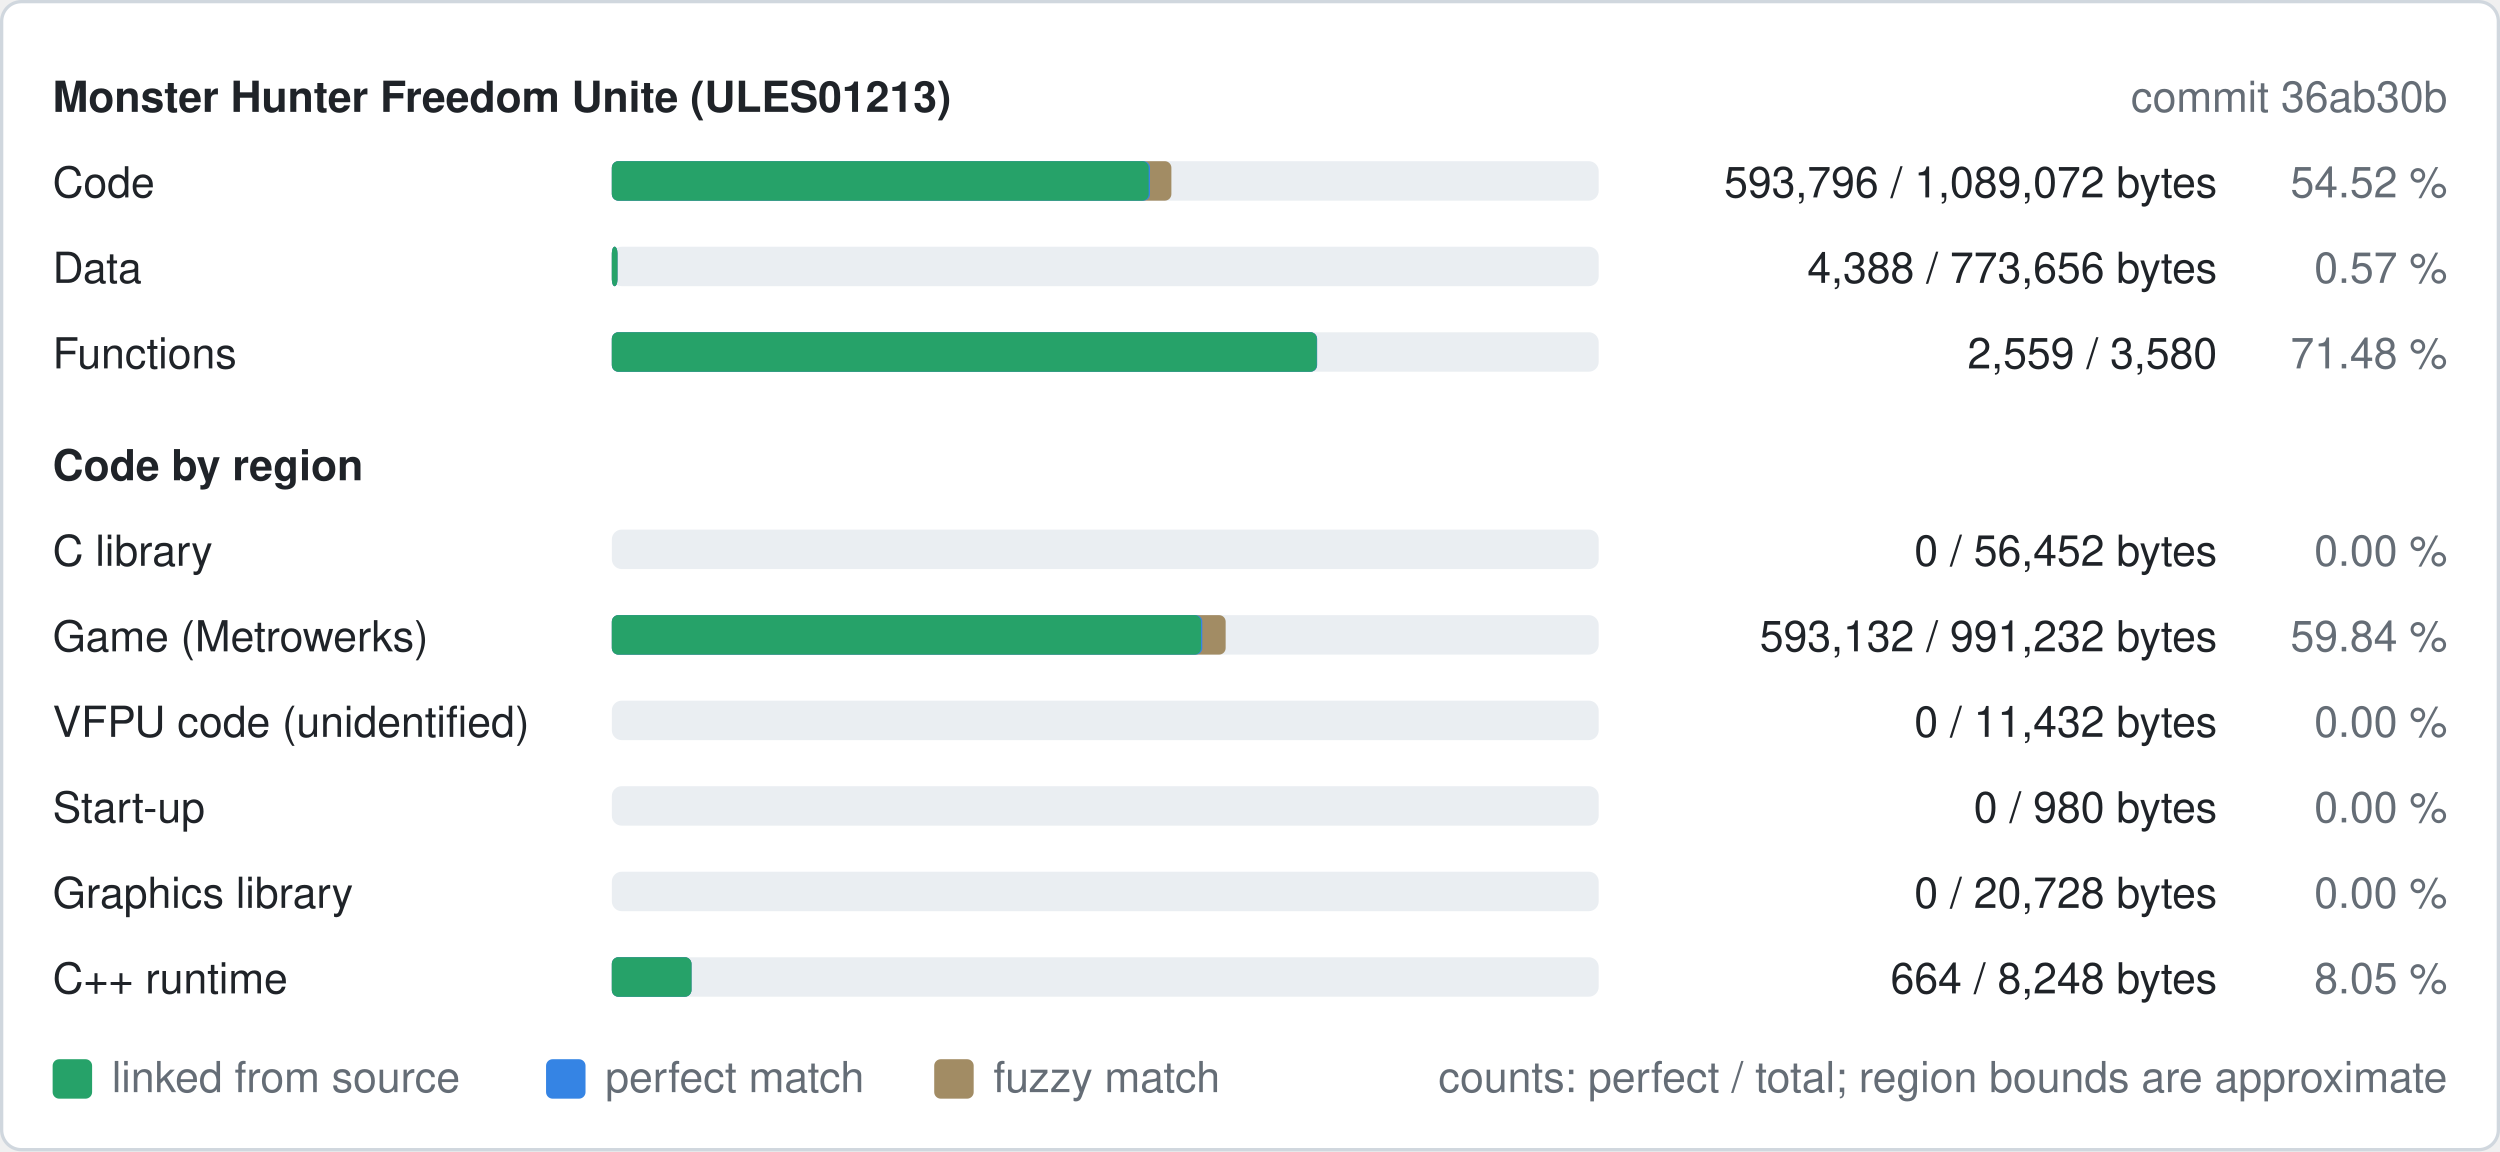
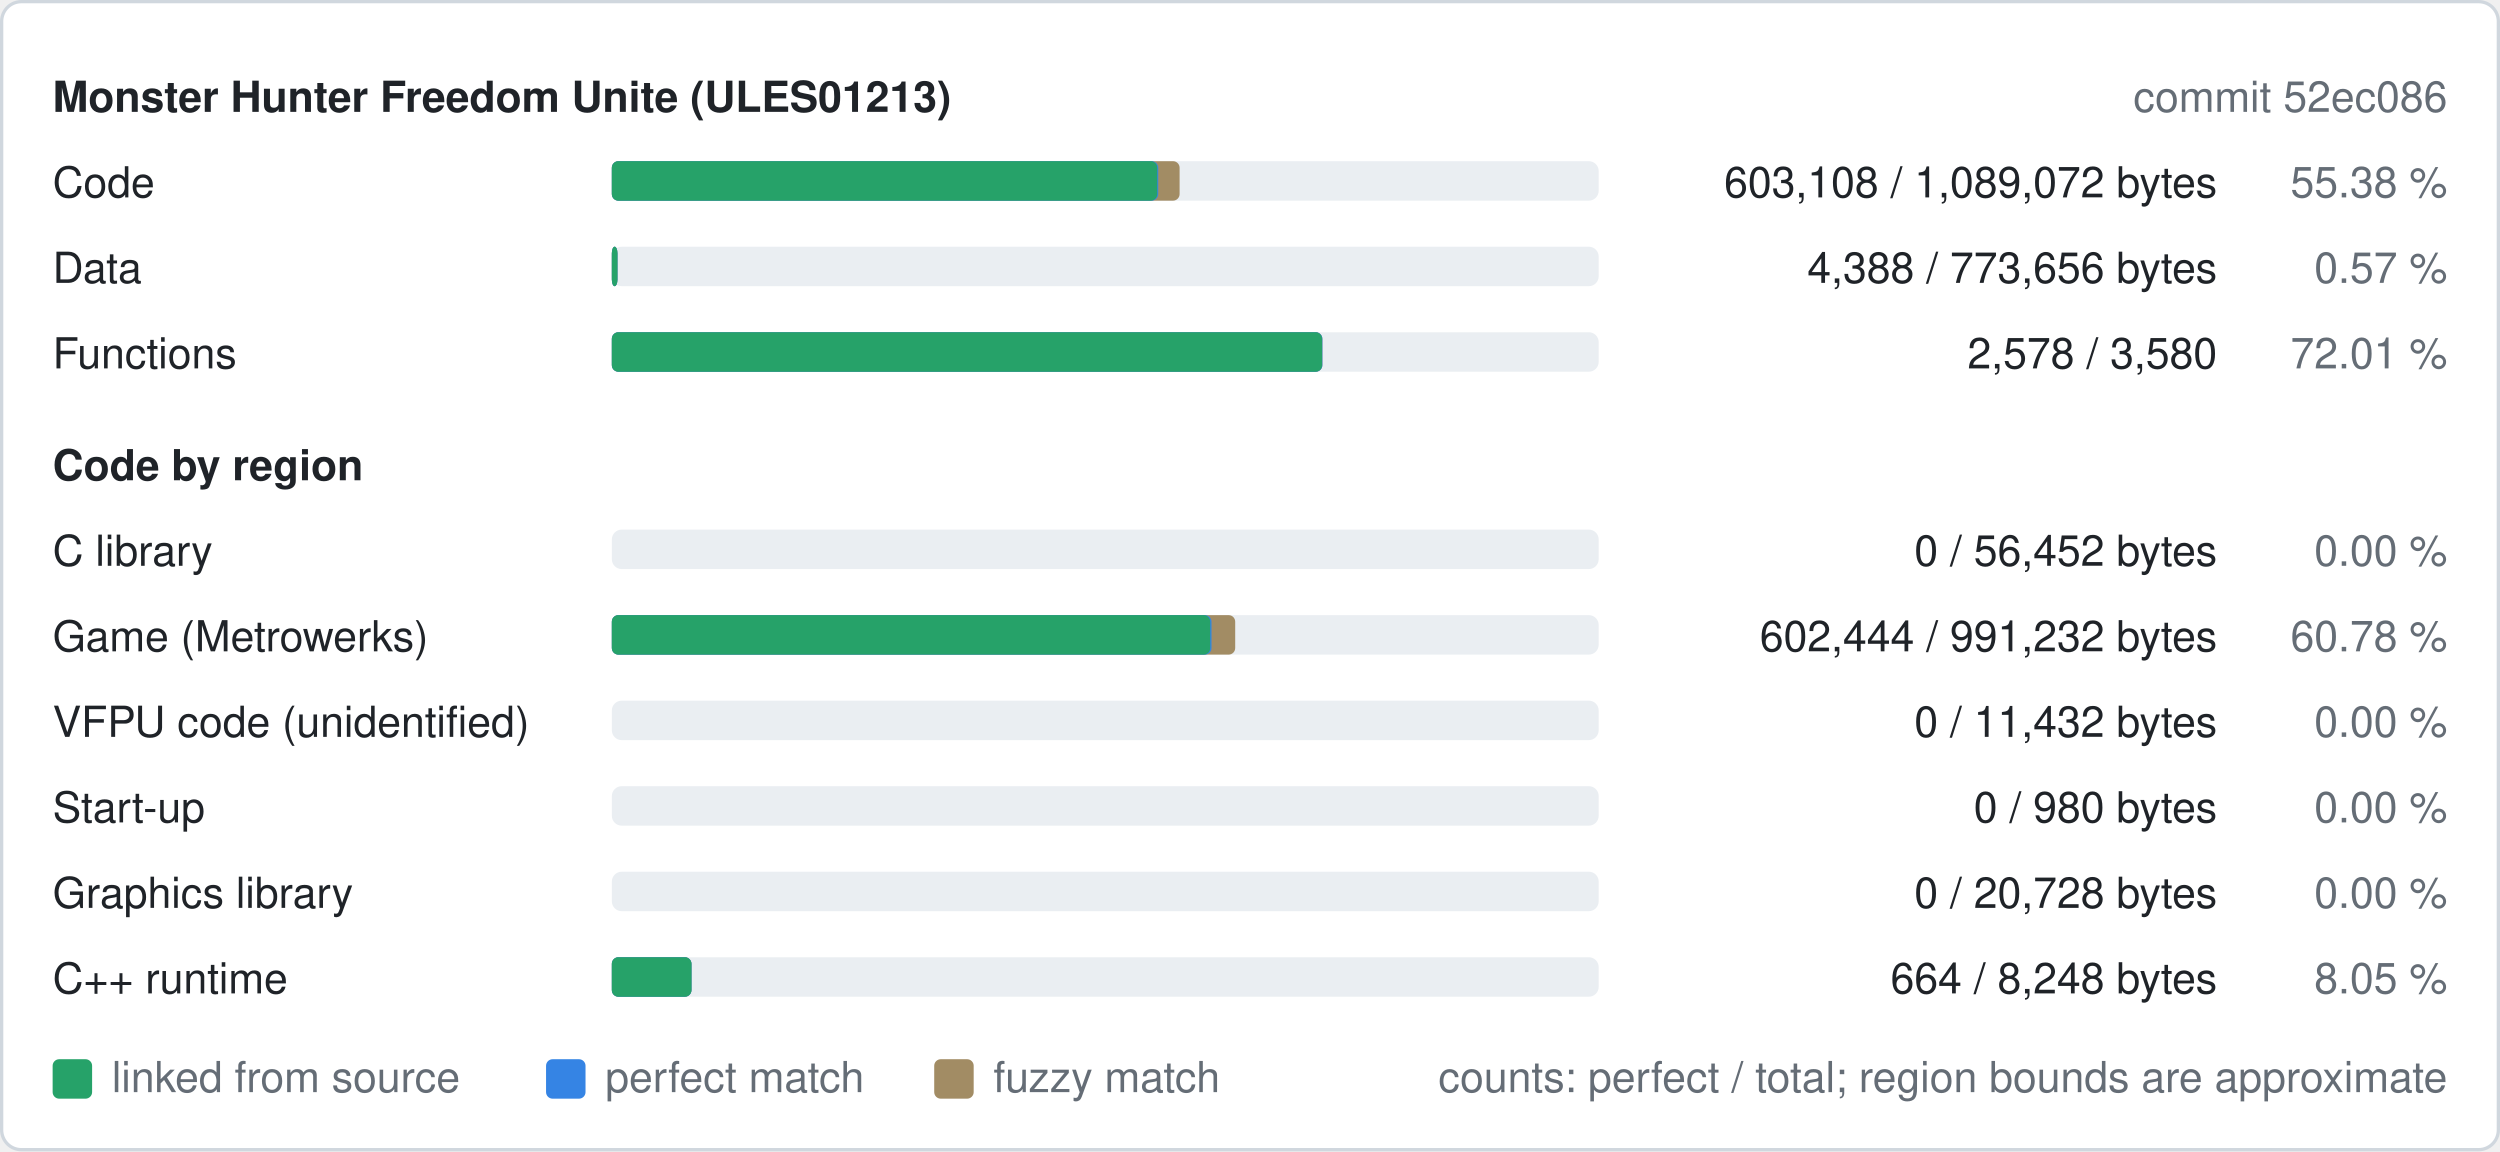
<svg xmlns="http://www.w3.org/2000/svg" width="760" height="350" viewBox="0 0 760 350" role="img" aria-label="Decompilation progress of ULES01213">
  <style>
text{font-family:-apple-system,BlinkMacSystemFont,"Segoe UI",Helvetica,Arial,sans-serif;font-size:13px}
.b{font-weight:600}
.bg{fill:#ffffff;stroke:#d0d7de}.t{fill:#1f2328}.m{fill:#656d76}.track{fill:#eaeef2}.fuzzy{fill:#a28c64}.perfect{fill:#3584e4}.linked{fill:#26a269}
@media (prefers-color-scheme: dark){.bg{fill:#0d1117;stroke:#30363d}.t{fill:#e6edf3}.m{fill:#8d96a0}.track{fill:#21262d}.fuzzy{fill:#a28c64}.perfect{fill:#3584e4}.linked{fill:#2ec27e}}
</style>
  <rect class="bg" x="0.5" y="0.5" width="759" height="349" rx="6" />
  <text class="t b" x="16" y="34">Monster Hunter Freedom Unite (ULES01213)</text>
-   <text class="m" x="744" y="34" text-anchor="end">commit 36ab30b</text>
+   <text class="m" x="744" y="34" text-anchor="end">commit 52ec086</text>
  <text class="t" x="16" y="60">Code</text>
  <rect class="track" x="186" y="49" width="300" height="12" rx="3" />
-   <rect class="fuzzy" x="186" y="49" width="170.1" height="12" rx="2" />
-   <rect class="perfect" x="186" y="49" width="163.6" height="12" rx="2" />
-   <rect class="linked" x="186" y="49" width="163.2" height="12" rx="2" />
-   <text class="t" x="674" y="60" text-anchor="end">593,796 / 1,089,072 bytes</text>
-   <text class="m" x="744" y="60" text-anchor="end">54.52 %</text>
+   <rect class="fuzzy" x="186" y="49" width="172.6" height="12" rx="2" />
+   <rect class="perfect" x="186" y="49" width="166.1" height="12" rx="2" />
+   <rect class="linked" x="186" y="49" width="165.8" height="12" rx="2" />
+   <text class="t" x="674" y="60" text-anchor="end">603,108 / 1,089,072 bytes</text>
+   <text class="m" x="744" y="60" text-anchor="end">55.38 %</text>
  <text class="t" x="16" y="86">Data</text>
  <rect class="track" x="186" y="75" width="300" height="12" rx="3" />
  <rect class="fuzzy" x="186" y="75" width="1.7" height="12" rx="2" />
  <rect class="perfect" x="186" y="75" width="1.7" height="12" rx="2" />
  <rect class="linked" x="186" y="75" width="1.7" height="12" rx="2" />
  <text class="t" x="674" y="86" text-anchor="end">4,388 / 773,656 bytes</text>
  <text class="m" x="744" y="86" text-anchor="end">0.57 %</text>
  <text class="t" x="16" y="112">Functions</text>
  <rect class="track" x="186" y="101" width="300" height="12" rx="3" />
-   <rect class="fuzzy" x="186" y="101" width="214.4" height="12" rx="2" />
-   <rect class="perfect" x="186" y="101" width="214.4" height="12" rx="2" />
-   <rect class="linked" x="186" y="101" width="214.3" height="12" rx="2" />
-   <text class="t" x="674" y="112" text-anchor="end">2,559 / 3,580</text>
-   <text class="m" x="744" y="112" text-anchor="end">71.48 %</text>
+   <rect class="fuzzy" x="186" y="101" width="216.0" height="12" rx="2" />
+   <rect class="perfect" x="186" y="101" width="216.0" height="12" rx="2" />
+   <rect class="linked" x="186" y="101" width="215.9" height="12" rx="2" />
+   <text class="t" x="674" y="112" text-anchor="end">2,578 / 3,580</text>
+   <text class="m" x="744" y="112" text-anchor="end">72.01 %</text>
  <text class="t b" x="16" y="146">Code by region</text>
  <text class="t" x="16" y="172">C library</text>
  <rect class="track" x="186" y="161" width="300" height="12" rx="3" />
  <text class="t" x="674" y="172" text-anchor="end">0 / 56,452 bytes</text>
  <text class="m" x="744" y="172" text-anchor="end">0.00 %</text>
  <text class="t" x="16" y="198">Game (Metrowerks)</text>
  <rect class="track" x="186" y="187" width="300" height="12" rx="3" />
-   <rect class="fuzzy" x="186" y="187" width="186.6" height="12" rx="2" />
-   <rect class="perfect" x="186" y="187" width="179.5" height="12" rx="2" />
-   <rect class="linked" x="186" y="187" width="179.1" height="12" rx="2" />
-   <text class="t" x="674" y="198" text-anchor="end">593,132 / 991,232 bytes</text>
-   <text class="m" x="744" y="198" text-anchor="end">59.84 %</text>
+   <rect class="fuzzy" x="186" y="187" width="189.5" height="12" rx="2" />
+   <rect class="perfect" x="186" y="187" width="182.3" height="12" rx="2" />
+   <rect class="linked" x="186" y="187" width="181.9" height="12" rx="2" />
+   <text class="t" x="674" y="198" text-anchor="end">602,444 / 991,232 bytes</text>
+   <text class="m" x="744" y="198" text-anchor="end">60.78 %</text>
  <text class="t" x="16" y="224">VFPU code (unidentified)</text>
  <rect class="track" x="186" y="213" width="300" height="12" rx="3" />
  <text class="t" x="674" y="224" text-anchor="end">0 / 11,432 bytes</text>
  <text class="m" x="744" y="224" text-anchor="end">0.00 %</text>
  <text class="t" x="16" y="250">Start-up</text>
  <rect class="track" x="186" y="239" width="300" height="12" rx="3" />
  <text class="t" x="674" y="250" text-anchor="end">0 / 980 bytes</text>
  <text class="m" x="744" y="250" text-anchor="end">0.00 %</text>
  <text class="t" x="16" y="276">Graphics library</text>
  <rect class="track" x="186" y="265" width="300" height="12" rx="3" />
  <text class="t" x="674" y="276" text-anchor="end">0 / 20,728 bytes</text>
  <text class="m" x="744" y="276" text-anchor="end">0.00 %</text>
  <text class="t" x="16" y="302">C++ runtime</text>
  <rect class="track" x="186" y="291" width="300" height="12" rx="3" />
  <rect class="fuzzy" x="186" y="291" width="24.2" height="12" rx="2" />
  <rect class="perfect" x="186" y="291" width="24.2" height="12" rx="2" />
  <rect class="linked" x="186" y="291" width="24.2" height="12" rx="2" />
  <text class="t" x="674" y="302" text-anchor="end">664 / 8,248 bytes</text>
  <text class="m" x="744" y="302" text-anchor="end">8.05 %</text>
  <rect class="linked" x="16" y="322" width="12" height="12" rx="2" />
  <text class="m" x="34" y="332">linked from source</text>
  <rect class="perfect" x="166" y="322" width="12" height="12" rx="2" />
  <text class="m" x="184" y="332">perfect match</text>
  <rect class="fuzzy" x="284" y="322" width="12" height="12" rx="2" />
  <text class="m" x="302" y="332">fuzzy match</text>
  <text class="m" x="744" y="332" text-anchor="end">counts: perfect / total; region bounds are approximate</text>
</svg>
